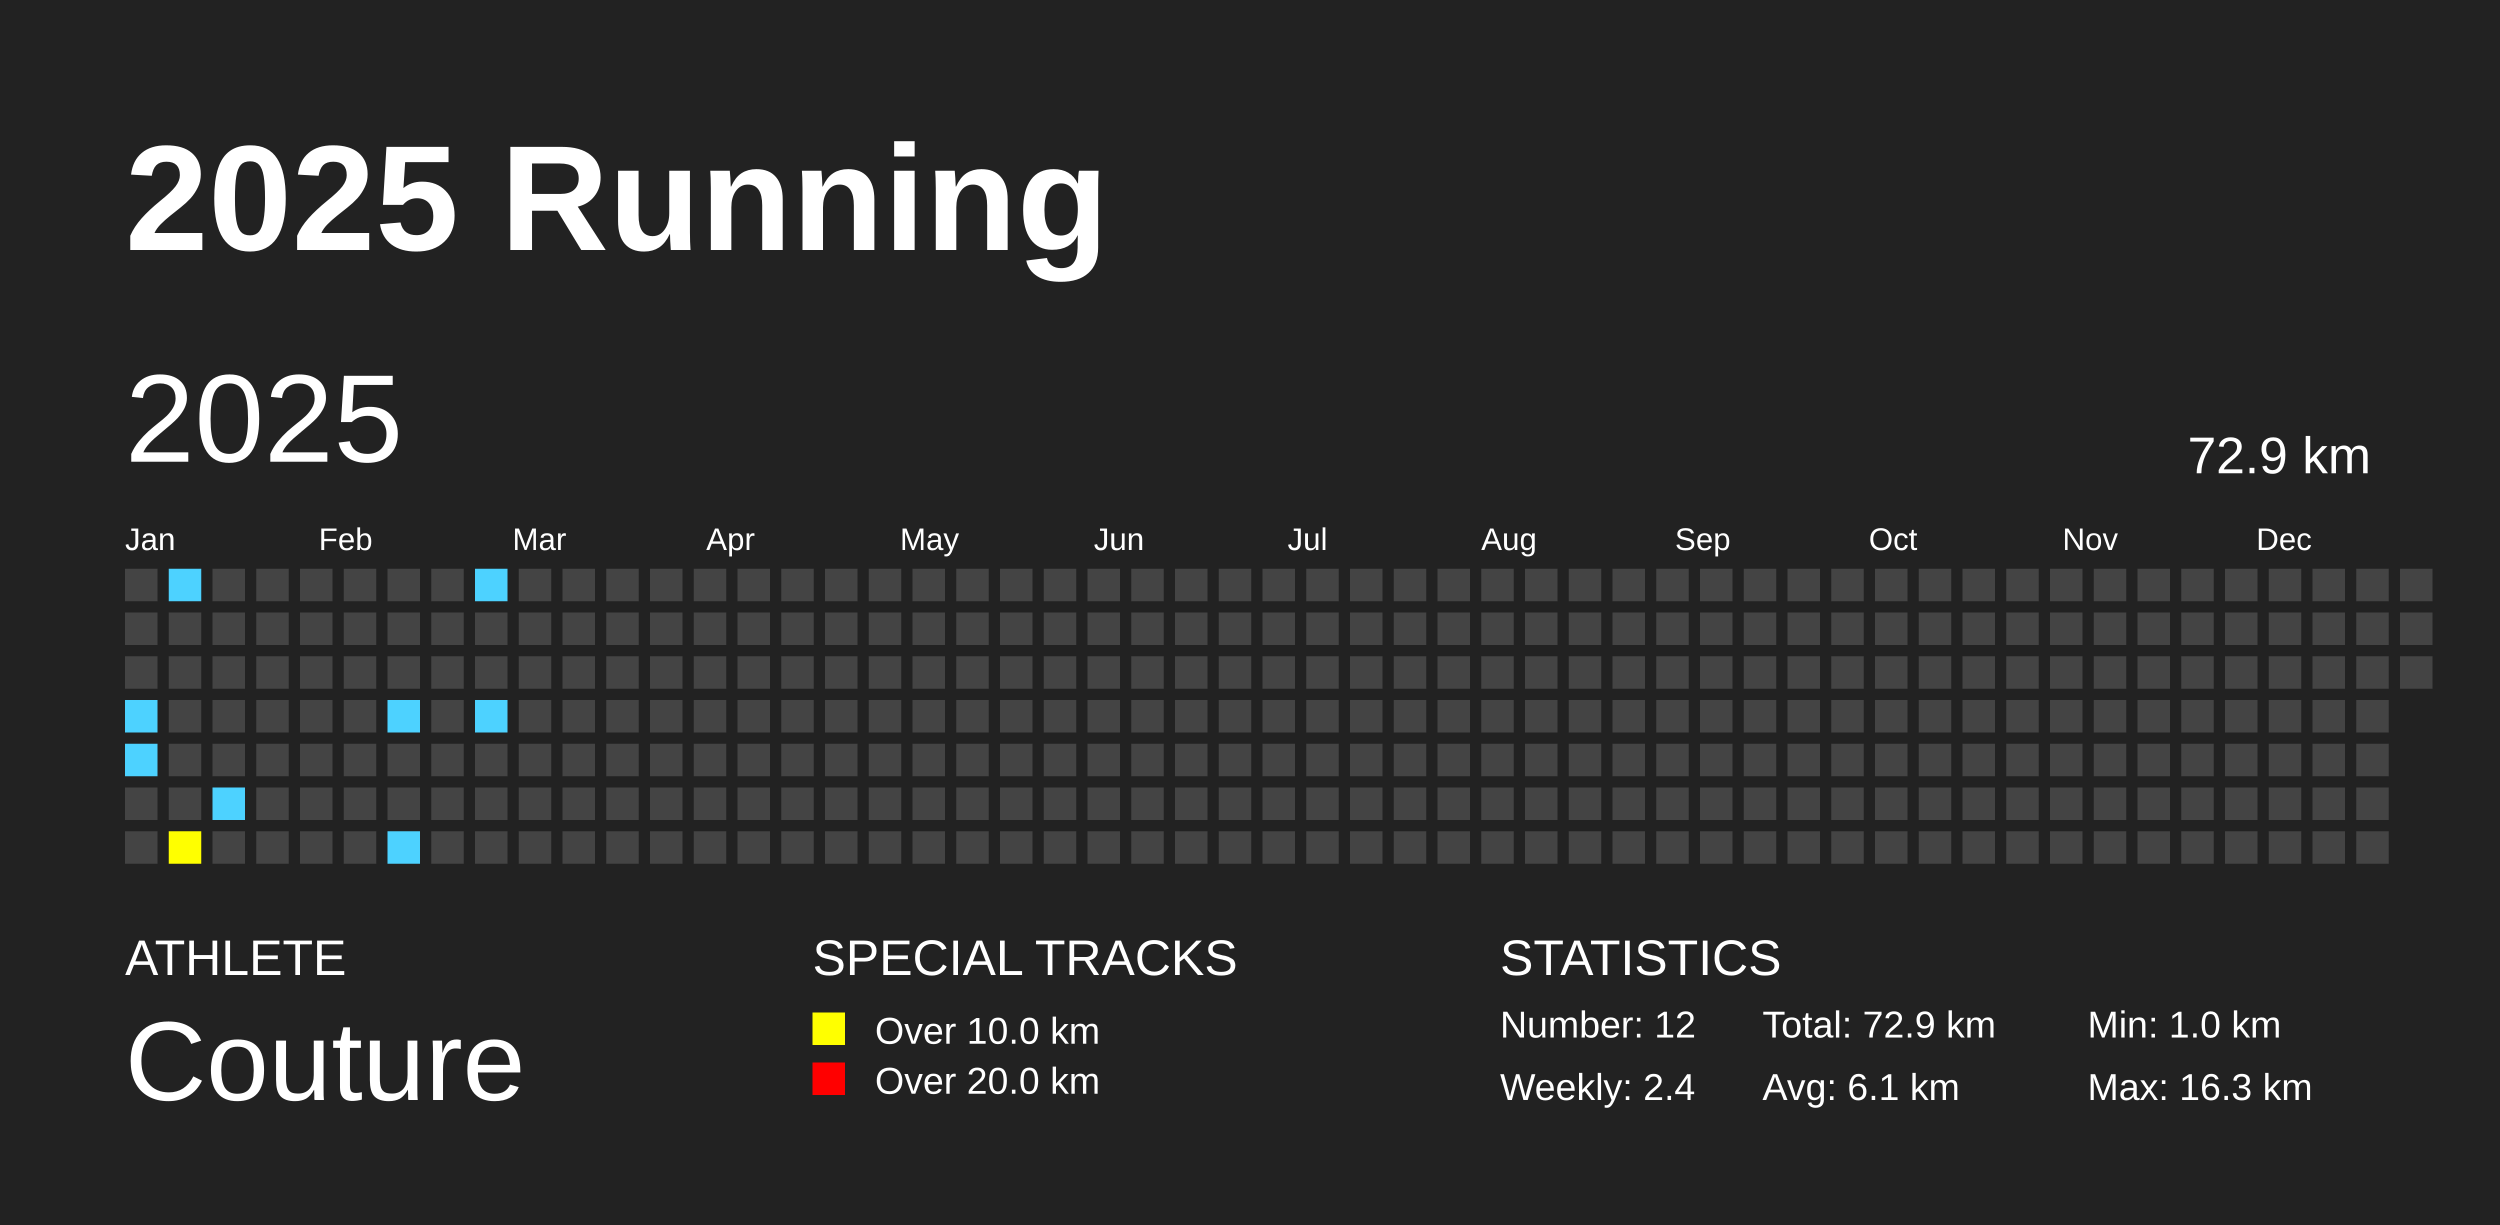
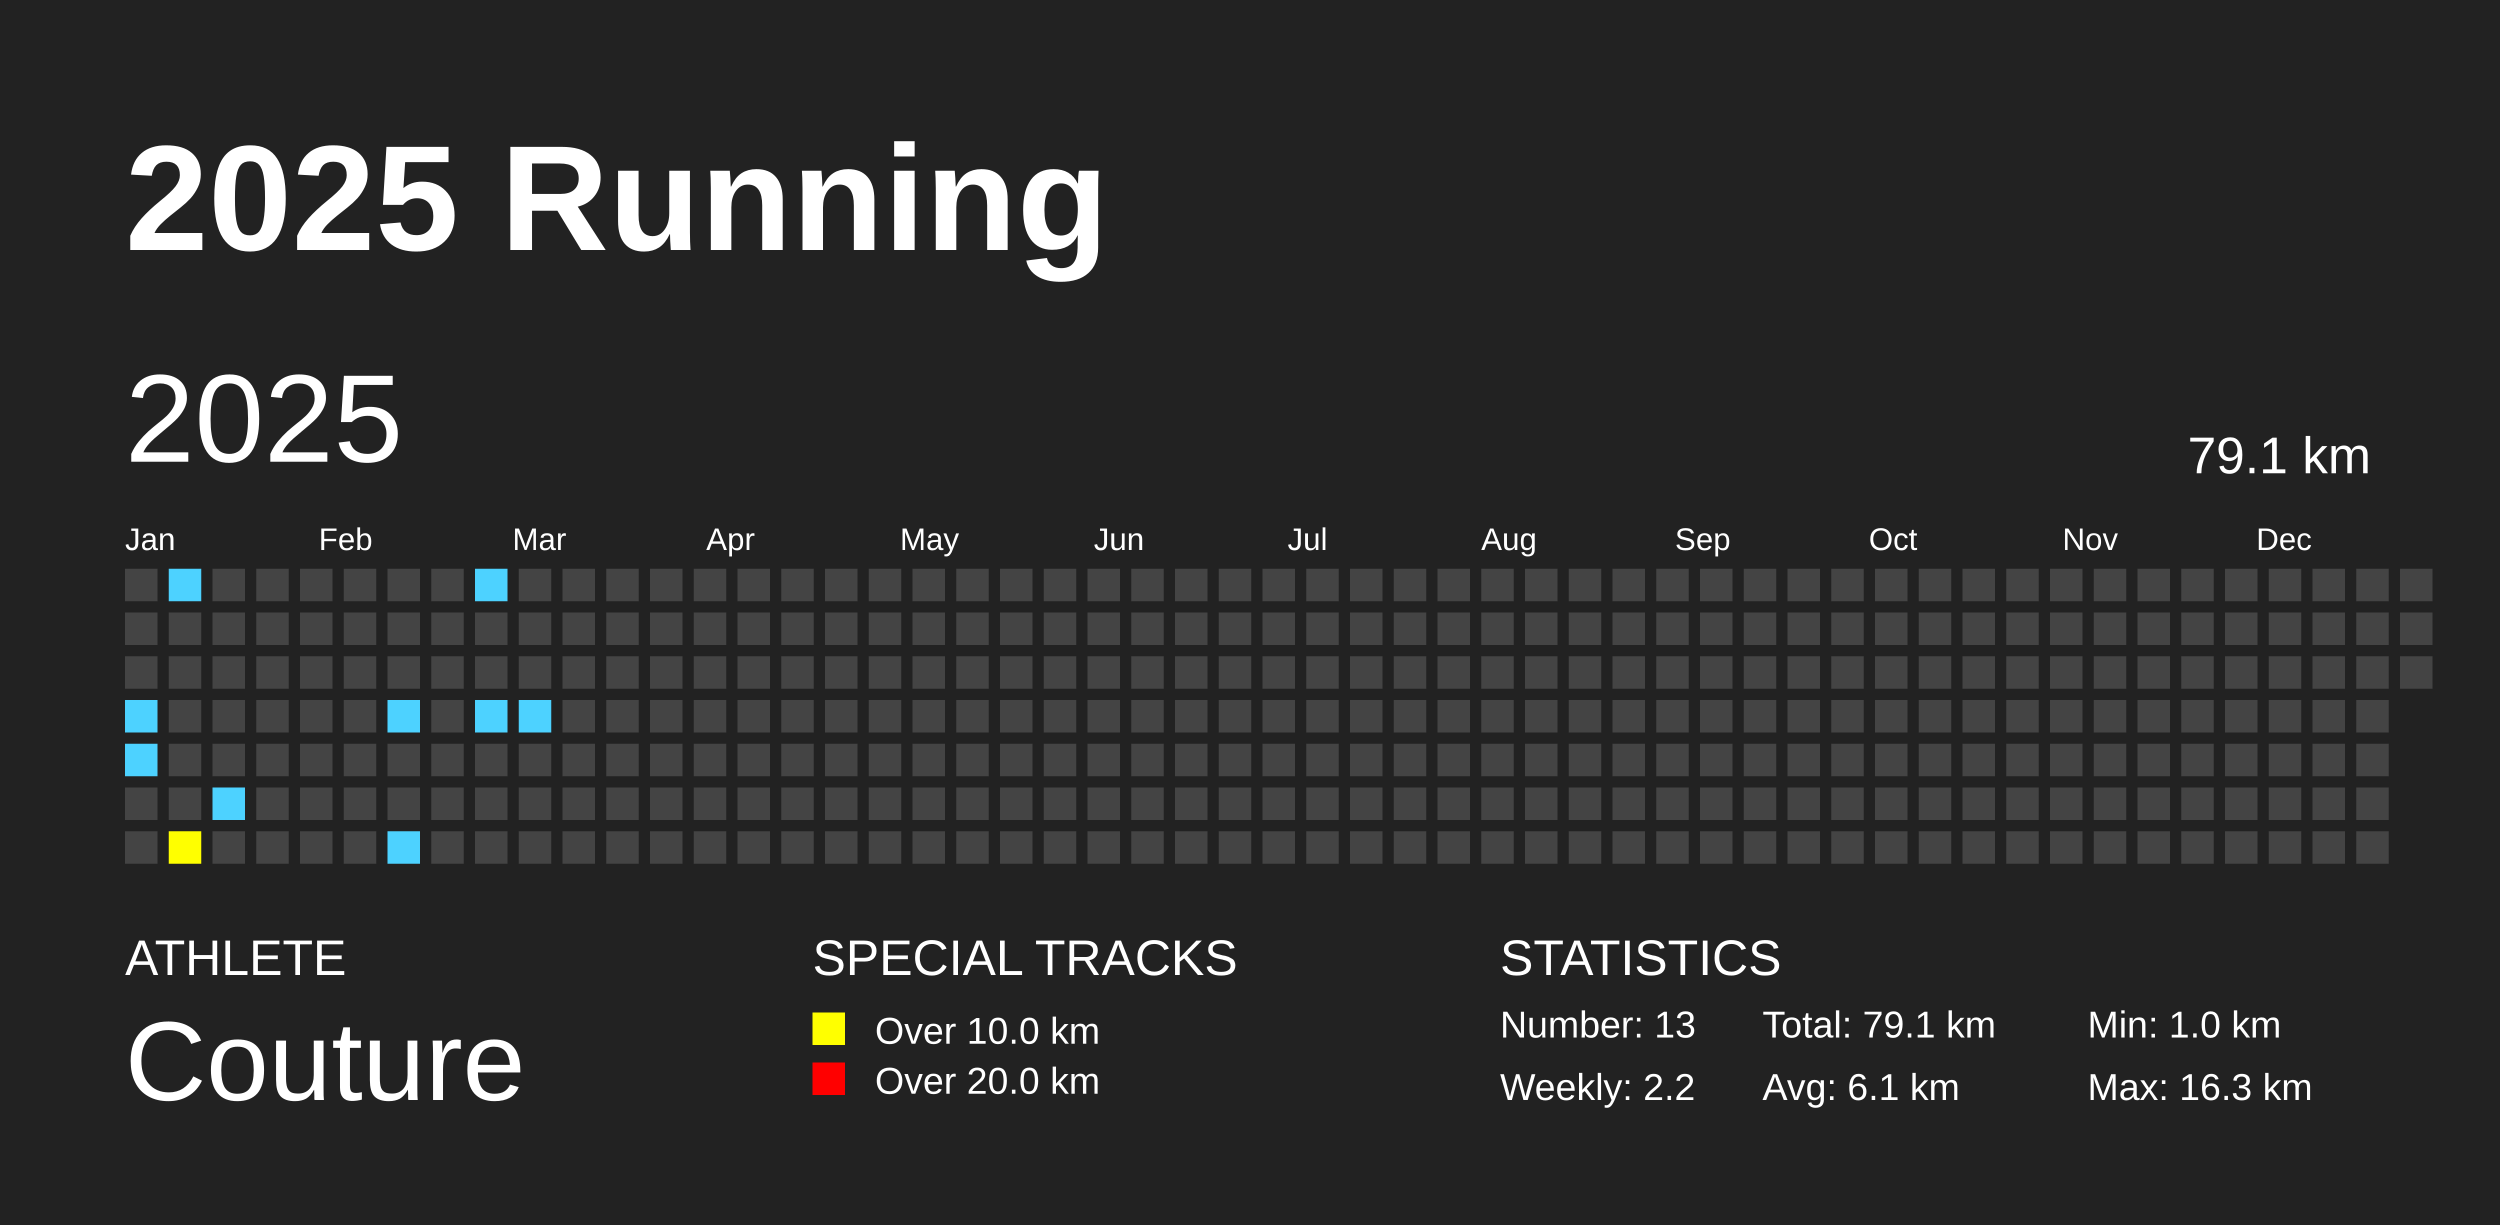
<svg xmlns="http://www.w3.org/2000/svg" baseProfile="full" height="98mm" version="1.1" viewBox="0,0,200,98" width="200mm">
  <defs />
  <rect fill="#222222" height="98" width="200" x="0" y="0" />
  <text fill="#FFFFFF" style="font-size:12px; font-family:Arial; font-weight:bold;" x="10" y="20">2025 Running</text>
  <text fill="#FFFFFF" style="font-size:4px; font-family:Arial" x="10" y="78">ATHLETE</text>
  <text fill="#FFFFFF" style="font-size:9px; font-family:Arial" x="10" y="88">Couture</text>
  <text fill="#FFFFFF" style="font-size:4px; font-family:Arial" x="65" y="78">SPECIAL TRACKS</text>
  <rect fill="yellow" height="2.6" width="2.6" x="65" y="81" />
  <text fill="#FFFFFF" style="font-size:3px; font-family:Arial" x="70" y="83.5">Over 10.0 km</text>
  <rect fill="red" height="2.6" width="2.6" x="65" y="85" />
  <text fill="#FFFFFF" style="font-size:3px; font-family:Arial" x="70" y="87.5">Over 20.0 km</text>
  <text fill="#FFFFFF" style="font-size:4px; font-family:Arial" x="120" y="78">STATISTICS</text>
-   <text fill="#FFFFFF" style="font-size:3px; font-family:Arial" x="120" y="83">Number: 12</text>
-   <text fill="#FFFFFF" style="font-size:3px; font-family:Arial" x="120" y="88">Weekly: 2.4</text>
-   <text fill="#FFFFFF" style="font-size:3px; font-family:Arial" x="141" y="83">Total: 72.9 km</text>
+   <text fill="#FFFFFF" style="font-size:3px; font-family:Arial" x="120" y="83">Number: 13</text>
+   <text fill="#FFFFFF" style="font-size:3px; font-family:Arial" x="120" y="88">Weekly: 2.2</text>
+   <text fill="#FFFFFF" style="font-size:3px; font-family:Arial" x="141" y="83">Total: 79.1 km</text>
  <text fill="#FFFFFF" style="font-size:3px; font-family:Arial" x="141" y="88">Avg: 6.1 km</text>
  <text fill="#FFFFFF" style="font-size:3px; font-family:Arial" x="167" y="83">Min: 1.0 km</text>
  <text fill="#FFFFFF" style="font-size:3px; font-family:Arial" x="167" y="88">Max: 16.3 km</text>
  <text dominant-baseline="hanging" fill="#FFFFFF" style="font-size:10.0px; font-family:Arial;" x="10" y="30">2025</text>
-   <text dominant-baseline="hanging" fill="#FFFFFF" style="font-size:4.125px; font-family:Arial;" x="175" y="35">72.9 km</text>
+   <text dominant-baseline="hanging" fill="#FFFFFF" style="font-size:4.125px; font-family:Arial;" x="175" y="35">79.1 km</text>
  <text fill="#FFFFFF" style="font-size:2.5px; font-family:Arial" x="10.0" y="44">Jan</text>
  <text fill="#FFFFFF" style="font-size:2.5px; font-family:Arial" x="25.5" y="44">Feb</text>
  <text fill="#FFFFFF" style="font-size:2.5px; font-family:Arial" x="41.0" y="44">Mar</text>
  <text fill="#FFFFFF" style="font-size:2.5px; font-family:Arial" x="56.5" y="44">Apr</text>
  <text fill="#FFFFFF" style="font-size:2.5px; font-family:Arial" x="72.0" y="44">May</text>
  <text fill="#FFFFFF" style="font-size:2.5px; font-family:Arial" x="87.5" y="44">Jun</text>
  <text fill="#FFFFFF" style="font-size:2.5px; font-family:Arial" x="103.0" y="44">Jul</text>
  <text fill="#FFFFFF" style="font-size:2.5px; font-family:Arial" x="118.5" y="44">Aug</text>
  <text fill="#FFFFFF" style="font-size:2.5px; font-family:Arial" x="134.0" y="44">Sep</text>
  <text fill="#FFFFFF" style="font-size:2.5px; font-family:Arial" x="149.5" y="44">Oct</text>
  <text fill="#FFFFFF" style="font-size:2.5px; font-family:Arial" x="165.0" y="44">Nov</text>
  <text fill="#FFFFFF" style="font-size:2.5px; font-family:Arial" x="180.5" y="44">Dec</text>
  <rect fill="#444444" height="2.6" width="2.6" x="10.0" y="45.5" />
  <rect fill="#444444" height="2.6" width="2.6" x="10.0" y="49.0" />
  <rect fill="#444444" height="2.6" width="2.6" x="10.0" y="52.5" />
  <rect fill="#4DD2FF" height="2.6" width="2.6" x="10.0" y="56.0" />
  <rect fill="#4DD2FF" height="2.6" width="2.6" x="10.0" y="59.5" />
  <rect fill="#444444" height="2.6" width="2.6" x="10.0" y="63.0" />
  <rect fill="#444444" height="2.6" width="2.6" x="10.0" y="66.5" />
  <rect fill="#4DD2FF" height="2.6" width="2.6" x="13.5" y="45.5" />
  <rect fill="#444444" height="2.6" width="2.6" x="13.5" y="49.0" />
  <rect fill="#444444" height="2.6" width="2.6" x="13.5" y="52.5" />
  <rect fill="#444444" height="2.6" width="2.6" x="13.5" y="56.0" />
  <rect fill="#444444" height="2.6" width="2.6" x="13.5" y="59.5" />
  <rect fill="#444444" height="2.6" width="2.6" x="13.5" y="63.0" />
  <rect fill="yellow" height="2.6" width="2.6" x="13.5" y="66.5" />
  <rect fill="#444444" height="2.6" width="2.6" x="17.0" y="45.5" />
  <rect fill="#444444" height="2.6" width="2.6" x="17.0" y="49.0" />
  <rect fill="#444444" height="2.6" width="2.6" x="17.0" y="52.5" />
  <rect fill="#444444" height="2.6" width="2.6" x="17.0" y="56.0" />
  <rect fill="#444444" height="2.6" width="2.6" x="17.0" y="59.5" />
  <rect fill="#4DD2FF" height="2.6" width="2.6" x="17.0" y="63.0" />
  <rect fill="#444444" height="2.6" width="2.6" x="17.0" y="66.5" />
  <rect fill="#444444" height="2.6" width="2.6" x="20.5" y="45.5" />
  <rect fill="#444444" height="2.6" width="2.6" x="20.5" y="49.0" />
  <rect fill="#444444" height="2.6" width="2.6" x="20.5" y="52.5" />
  <rect fill="#444444" height="2.6" width="2.6" x="20.5" y="56.0" />
  <rect fill="#444444" height="2.6" width="2.6" x="20.5" y="59.5" />
  <rect fill="#444444" height="2.6" width="2.6" x="20.5" y="63.0" />
  <rect fill="#444444" height="2.6" width="2.6" x="20.5" y="66.5" />
  <rect fill="#444444" height="2.6" width="2.6" x="24.0" y="45.5" />
  <rect fill="#444444" height="2.6" width="2.6" x="24.0" y="49.0" />
  <rect fill="#444444" height="2.6" width="2.6" x="24.0" y="52.5" />
  <rect fill="#444444" height="2.6" width="2.6" x="24.0" y="56.0" />
  <rect fill="#444444" height="2.6" width="2.6" x="24.0" y="59.5" />
  <rect fill="#444444" height="2.6" width="2.6" x="24.0" y="63.0" />
  <rect fill="#444444" height="2.6" width="2.6" x="24.0" y="66.5" />
  <rect fill="#444444" height="2.6" width="2.6" x="27.5" y="45.5" />
  <rect fill="#444444" height="2.6" width="2.6" x="27.5" y="49.0" />
  <rect fill="#444444" height="2.6" width="2.6" x="27.5" y="52.5" />
  <rect fill="#444444" height="2.6" width="2.6" x="27.5" y="56.0" />
  <rect fill="#444444" height="2.6" width="2.6" x="27.5" y="59.5" />
  <rect fill="#444444" height="2.6" width="2.6" x="27.5" y="63.0" />
  <rect fill="#444444" height="2.6" width="2.6" x="27.5" y="66.5" />
  <rect fill="#444444" height="2.6" width="2.6" x="31.0" y="45.5" />
  <rect fill="#444444" height="2.6" width="2.6" x="31.0" y="49.0" />
  <rect fill="#444444" height="2.6" width="2.6" x="31.0" y="52.5" />
  <rect fill="#4DD2FF" height="2.6" width="2.6" x="31.0" y="56.0" />
  <rect fill="#444444" height="2.6" width="2.6" x="31.0" y="59.5" />
  <rect fill="#444444" height="2.6" width="2.6" x="31.0" y="63.0" />
  <rect fill="#4DD2FF" height="2.6" width="2.6" x="31.0" y="66.5" />
  <rect fill="#444444" height="2.6" width="2.6" x="34.5" y="45.5" />
  <rect fill="#444444" height="2.6" width="2.6" x="34.5" y="49.0" />
  <rect fill="#444444" height="2.6" width="2.6" x="34.5" y="52.5" />
  <rect fill="#444444" height="2.6" width="2.6" x="34.5" y="56.0" />
  <rect fill="#444444" height="2.6" width="2.6" x="34.5" y="59.5" />
  <rect fill="#444444" height="2.6" width="2.6" x="34.5" y="63.0" />
  <rect fill="#444444" height="2.6" width="2.6" x="34.5" y="66.5" />
  <rect fill="#4DD2FF" height="2.6" width="2.6" x="38.0" y="45.5" />
  <rect fill="#444444" height="2.6" width="2.6" x="38.0" y="49.0" />
  <rect fill="#444444" height="2.6" width="2.6" x="38.0" y="52.5" />
  <rect fill="#4DD2FF" height="2.6" width="2.6" x="38.0" y="56.0" />
  <rect fill="#444444" height="2.6" width="2.6" x="38.0" y="59.5" />
  <rect fill="#444444" height="2.6" width="2.6" x="38.0" y="63.0" />
  <rect fill="#444444" height="2.6" width="2.6" x="38.0" y="66.5" />
  <rect fill="#444444" height="2.6" width="2.6" x="41.5" y="45.5" />
  <rect fill="#444444" height="2.6" width="2.6" x="41.5" y="49.0" />
  <rect fill="#444444" height="2.6" width="2.6" x="41.5" y="52.5" />
-   <rect fill="#444444" height="2.6" width="2.6" x="41.5" y="56.0" />
+   <rect fill="#4DD2FF" height="2.6" width="2.6" x="41.5" y="56.0" />
  <rect fill="#444444" height="2.6" width="2.6" x="41.5" y="59.5" />
  <rect fill="#444444" height="2.6" width="2.6" x="41.5" y="63.0" />
  <rect fill="#444444" height="2.6" width="2.6" x="41.5" y="66.5" />
  <rect fill="#444444" height="2.6" width="2.6" x="45.0" y="45.5" />
  <rect fill="#444444" height="2.6" width="2.6" x="45.0" y="49.0" />
  <rect fill="#444444" height="2.6" width="2.6" x="45.0" y="52.5" />
  <rect fill="#444444" height="2.6" width="2.6" x="45.0" y="56.0" />
  <rect fill="#444444" height="2.6" width="2.6" x="45.0" y="59.5" />
  <rect fill="#444444" height="2.6" width="2.6" x="45.0" y="63.0" />
  <rect fill="#444444" height="2.6" width="2.6" x="45.0" y="66.5" />
  <rect fill="#444444" height="2.6" width="2.6" x="48.5" y="45.5" />
  <rect fill="#444444" height="2.6" width="2.6" x="48.5" y="49.0" />
  <rect fill="#444444" height="2.6" width="2.6" x="48.5" y="52.5" />
  <rect fill="#444444" height="2.6" width="2.6" x="48.5" y="56.0" />
  <rect fill="#444444" height="2.6" width="2.6" x="48.5" y="59.5" />
  <rect fill="#444444" height="2.6" width="2.6" x="48.5" y="63.0" />
  <rect fill="#444444" height="2.6" width="2.6" x="48.5" y="66.5" />
  <rect fill="#444444" height="2.6" width="2.6" x="52.0" y="45.5" />
  <rect fill="#444444" height="2.6" width="2.6" x="52.0" y="49.0" />
  <rect fill="#444444" height="2.6" width="2.6" x="52.0" y="52.5" />
  <rect fill="#444444" height="2.6" width="2.6" x="52.0" y="56.0" />
  <rect fill="#444444" height="2.6" width="2.6" x="52.0" y="59.5" />
  <rect fill="#444444" height="2.6" width="2.6" x="52.0" y="63.0" />
  <rect fill="#444444" height="2.6" width="2.6" x="52.0" y="66.5" />
  <rect fill="#444444" height="2.6" width="2.6" x="55.5" y="45.5" />
  <rect fill="#444444" height="2.6" width="2.6" x="55.5" y="49.0" />
  <rect fill="#444444" height="2.6" width="2.6" x="55.5" y="52.5" />
  <rect fill="#444444" height="2.6" width="2.6" x="55.5" y="56.0" />
  <rect fill="#444444" height="2.6" width="2.6" x="55.5" y="59.5" />
  <rect fill="#444444" height="2.6" width="2.6" x="55.5" y="63.0" />
  <rect fill="#444444" height="2.6" width="2.6" x="55.5" y="66.5" />
  <rect fill="#444444" height="2.6" width="2.6" x="59.0" y="45.5" />
  <rect fill="#444444" height="2.6" width="2.6" x="59.0" y="49.0" />
  <rect fill="#444444" height="2.6" width="2.6" x="59.0" y="52.5" />
  <rect fill="#444444" height="2.6" width="2.6" x="59.0" y="56.0" />
  <rect fill="#444444" height="2.6" width="2.6" x="59.0" y="59.5" />
  <rect fill="#444444" height="2.6" width="2.6" x="59.0" y="63.0" />
  <rect fill="#444444" height="2.6" width="2.6" x="59.0" y="66.5" />
  <rect fill="#444444" height="2.6" width="2.6" x="62.5" y="45.5" />
  <rect fill="#444444" height="2.6" width="2.6" x="62.5" y="49.0" />
  <rect fill="#444444" height="2.6" width="2.6" x="62.5" y="52.5" />
  <rect fill="#444444" height="2.6" width="2.6" x="62.5" y="56.0" />
  <rect fill="#444444" height="2.6" width="2.6" x="62.5" y="59.5" />
  <rect fill="#444444" height="2.6" width="2.6" x="62.5" y="63.0" />
  <rect fill="#444444" height="2.6" width="2.6" x="62.5" y="66.5" />
  <rect fill="#444444" height="2.6" width="2.6" x="66.0" y="45.5" />
  <rect fill="#444444" height="2.6" width="2.6" x="66.0" y="49.0" />
  <rect fill="#444444" height="2.6" width="2.6" x="66.0" y="52.5" />
  <rect fill="#444444" height="2.6" width="2.6" x="66.0" y="56.0" />
  <rect fill="#444444" height="2.6" width="2.6" x="66.0" y="59.5" />
  <rect fill="#444444" height="2.6" width="2.6" x="66.0" y="63.0" />
  <rect fill="#444444" height="2.6" width="2.6" x="66.0" y="66.5" />
  <rect fill="#444444" height="2.6" width="2.6" x="69.5" y="45.5" />
  <rect fill="#444444" height="2.6" width="2.6" x="69.5" y="49.0" />
  <rect fill="#444444" height="2.6" width="2.6" x="69.5" y="52.5" />
  <rect fill="#444444" height="2.6" width="2.6" x="69.5" y="56.0" />
  <rect fill="#444444" height="2.6" width="2.6" x="69.5" y="59.5" />
  <rect fill="#444444" height="2.6" width="2.6" x="69.5" y="63.0" />
  <rect fill="#444444" height="2.6" width="2.6" x="69.5" y="66.5" />
  <rect fill="#444444" height="2.6" width="2.6" x="73.0" y="45.5" />
  <rect fill="#444444" height="2.6" width="2.6" x="73.0" y="49.0" />
  <rect fill="#444444" height="2.6" width="2.6" x="73.0" y="52.5" />
  <rect fill="#444444" height="2.6" width="2.6" x="73.0" y="56.0" />
  <rect fill="#444444" height="2.6" width="2.6" x="73.0" y="59.5" />
  <rect fill="#444444" height="2.6" width="2.6" x="73.0" y="63.0" />
  <rect fill="#444444" height="2.6" width="2.6" x="73.0" y="66.5" />
  <rect fill="#444444" height="2.6" width="2.6" x="76.5" y="45.5" />
  <rect fill="#444444" height="2.6" width="2.6" x="76.5" y="49.0" />
  <rect fill="#444444" height="2.6" width="2.6" x="76.5" y="52.5" />
  <rect fill="#444444" height="2.6" width="2.6" x="76.5" y="56.0" />
  <rect fill="#444444" height="2.6" width="2.6" x="76.5" y="59.5" />
  <rect fill="#444444" height="2.6" width="2.6" x="76.5" y="63.0" />
  <rect fill="#444444" height="2.6" width="2.6" x="76.5" y="66.5" />
  <rect fill="#444444" height="2.6" width="2.6" x="80.0" y="45.5" />
  <rect fill="#444444" height="2.6" width="2.6" x="80.0" y="49.0" />
  <rect fill="#444444" height="2.6" width="2.6" x="80.0" y="52.5" />
  <rect fill="#444444" height="2.6" width="2.6" x="80.0" y="56.0" />
  <rect fill="#444444" height="2.6" width="2.6" x="80.0" y="59.5" />
  <rect fill="#444444" height="2.6" width="2.6" x="80.0" y="63.0" />
  <rect fill="#444444" height="2.6" width="2.6" x="80.0" y="66.5" />
  <rect fill="#444444" height="2.6" width="2.6" x="83.5" y="45.5" />
  <rect fill="#444444" height="2.6" width="2.6" x="83.5" y="49.0" />
  <rect fill="#444444" height="2.6" width="2.6" x="83.5" y="52.5" />
  <rect fill="#444444" height="2.6" width="2.6" x="83.5" y="56.0" />
  <rect fill="#444444" height="2.6" width="2.6" x="83.5" y="59.5" />
  <rect fill="#444444" height="2.6" width="2.6" x="83.5" y="63.0" />
  <rect fill="#444444" height="2.6" width="2.6" x="83.5" y="66.5" />
  <rect fill="#444444" height="2.6" width="2.6" x="87.0" y="45.5" />
  <rect fill="#444444" height="2.6" width="2.6" x="87.0" y="49.0" />
  <rect fill="#444444" height="2.6" width="2.6" x="87.0" y="52.5" />
  <rect fill="#444444" height="2.6" width="2.6" x="87.0" y="56.0" />
  <rect fill="#444444" height="2.6" width="2.6" x="87.0" y="59.5" />
  <rect fill="#444444" height="2.6" width="2.6" x="87.0" y="63.0" />
  <rect fill="#444444" height="2.6" width="2.6" x="87.0" y="66.5" />
  <rect fill="#444444" height="2.6" width="2.6" x="90.5" y="45.5" />
  <rect fill="#444444" height="2.6" width="2.6" x="90.5" y="49.0" />
  <rect fill="#444444" height="2.6" width="2.6" x="90.5" y="52.5" />
  <rect fill="#444444" height="2.6" width="2.6" x="90.5" y="56.0" />
  <rect fill="#444444" height="2.6" width="2.6" x="90.5" y="59.5" />
  <rect fill="#444444" height="2.6" width="2.6" x="90.5" y="63.0" />
  <rect fill="#444444" height="2.6" width="2.6" x="90.5" y="66.5" />
  <rect fill="#444444" height="2.6" width="2.6" x="94.0" y="45.5" />
  <rect fill="#444444" height="2.6" width="2.6" x="94.0" y="49.0" />
  <rect fill="#444444" height="2.6" width="2.6" x="94.0" y="52.5" />
  <rect fill="#444444" height="2.6" width="2.6" x="94.0" y="56.0" />
  <rect fill="#444444" height="2.6" width="2.6" x="94.0" y="59.5" />
  <rect fill="#444444" height="2.6" width="2.6" x="94.0" y="63.0" />
  <rect fill="#444444" height="2.6" width="2.6" x="94.0" y="66.5" />
  <rect fill="#444444" height="2.6" width="2.6" x="97.5" y="45.5" />
  <rect fill="#444444" height="2.6" width="2.6" x="97.5" y="49.0" />
  <rect fill="#444444" height="2.6" width="2.6" x="97.5" y="52.5" />
  <rect fill="#444444" height="2.6" width="2.6" x="97.5" y="56.0" />
  <rect fill="#444444" height="2.6" width="2.6" x="97.5" y="59.5" />
  <rect fill="#444444" height="2.6" width="2.6" x="97.5" y="63.0" />
  <rect fill="#444444" height="2.6" width="2.6" x="97.5" y="66.5" />
  <rect fill="#444444" height="2.6" width="2.6" x="101.0" y="45.5" />
  <rect fill="#444444" height="2.6" width="2.6" x="101.0" y="49.0" />
  <rect fill="#444444" height="2.6" width="2.6" x="101.0" y="52.5" />
  <rect fill="#444444" height="2.6" width="2.6" x="101.0" y="56.0" />
  <rect fill="#444444" height="2.6" width="2.6" x="101.0" y="59.5" />
  <rect fill="#444444" height="2.6" width="2.6" x="101.0" y="63.0" />
  <rect fill="#444444" height="2.6" width="2.6" x="101.0" y="66.5" />
  <rect fill="#444444" height="2.6" width="2.6" x="104.5" y="45.5" />
  <rect fill="#444444" height="2.6" width="2.6" x="104.5" y="49.0" />
  <rect fill="#444444" height="2.6" width="2.6" x="104.5" y="52.5" />
  <rect fill="#444444" height="2.6" width="2.6" x="104.5" y="56.0" />
  <rect fill="#444444" height="2.6" width="2.6" x="104.5" y="59.5" />
  <rect fill="#444444" height="2.6" width="2.6" x="104.5" y="63.0" />
  <rect fill="#444444" height="2.6" width="2.6" x="104.5" y="66.5" />
  <rect fill="#444444" height="2.6" width="2.6" x="108.0" y="45.5" />
  <rect fill="#444444" height="2.6" width="2.6" x="108.0" y="49.0" />
  <rect fill="#444444" height="2.6" width="2.6" x="108.0" y="52.5" />
  <rect fill="#444444" height="2.6" width="2.6" x="108.0" y="56.0" />
  <rect fill="#444444" height="2.6" width="2.6" x="108.0" y="59.5" />
  <rect fill="#444444" height="2.6" width="2.6" x="108.0" y="63.0" />
  <rect fill="#444444" height="2.6" width="2.6" x="108.0" y="66.5" />
  <rect fill="#444444" height="2.6" width="2.6" x="111.5" y="45.5" />
  <rect fill="#444444" height="2.6" width="2.6" x="111.5" y="49.0" />
  <rect fill="#444444" height="2.6" width="2.6" x="111.5" y="52.5" />
  <rect fill="#444444" height="2.6" width="2.6" x="111.5" y="56.0" />
  <rect fill="#444444" height="2.6" width="2.6" x="111.5" y="59.5" />
  <rect fill="#444444" height="2.6" width="2.6" x="111.5" y="63.0" />
  <rect fill="#444444" height="2.6" width="2.6" x="111.5" y="66.5" />
  <rect fill="#444444" height="2.6" width="2.6" x="115.0" y="45.5" />
  <rect fill="#444444" height="2.6" width="2.6" x="115.0" y="49.0" />
  <rect fill="#444444" height="2.6" width="2.6" x="115.0" y="52.5" />
  <rect fill="#444444" height="2.6" width="2.6" x="115.0" y="56.0" />
  <rect fill="#444444" height="2.6" width="2.6" x="115.0" y="59.5" />
  <rect fill="#444444" height="2.6" width="2.6" x="115.0" y="63.0" />
  <rect fill="#444444" height="2.6" width="2.6" x="115.0" y="66.5" />
  <rect fill="#444444" height="2.6" width="2.6" x="118.5" y="45.5" />
  <rect fill="#444444" height="2.6" width="2.6" x="118.5" y="49.0" />
  <rect fill="#444444" height="2.6" width="2.6" x="118.5" y="52.5" />
  <rect fill="#444444" height="2.6" width="2.6" x="118.5" y="56.0" />
  <rect fill="#444444" height="2.6" width="2.6" x="118.5" y="59.5" />
  <rect fill="#444444" height="2.6" width="2.6" x="118.5" y="63.0" />
  <rect fill="#444444" height="2.6" width="2.6" x="118.5" y="66.5" />
  <rect fill="#444444" height="2.6" width="2.6" x="122.0" y="45.5" />
  <rect fill="#444444" height="2.6" width="2.6" x="122.0" y="49.0" />
  <rect fill="#444444" height="2.6" width="2.6" x="122.0" y="52.5" />
  <rect fill="#444444" height="2.6" width="2.6" x="122.0" y="56.0" />
  <rect fill="#444444" height="2.6" width="2.6" x="122.0" y="59.5" />
  <rect fill="#444444" height="2.6" width="2.6" x="122.0" y="63.0" />
  <rect fill="#444444" height="2.6" width="2.6" x="122.0" y="66.5" />
  <rect fill="#444444" height="2.6" width="2.6" x="125.5" y="45.5" />
  <rect fill="#444444" height="2.6" width="2.6" x="125.5" y="49.0" />
  <rect fill="#444444" height="2.6" width="2.6" x="125.5" y="52.5" />
  <rect fill="#444444" height="2.6" width="2.6" x="125.5" y="56.0" />
  <rect fill="#444444" height="2.6" width="2.6" x="125.5" y="59.5" />
  <rect fill="#444444" height="2.6" width="2.6" x="125.5" y="63.0" />
  <rect fill="#444444" height="2.6" width="2.6" x="125.5" y="66.5" />
  <rect fill="#444444" height="2.6" width="2.6" x="129.0" y="45.5" />
  <rect fill="#444444" height="2.6" width="2.6" x="129.0" y="49.0" />
  <rect fill="#444444" height="2.6" width="2.6" x="129.0" y="52.5" />
  <rect fill="#444444" height="2.6" width="2.6" x="129.0" y="56.0" />
  <rect fill="#444444" height="2.6" width="2.6" x="129.0" y="59.5" />
  <rect fill="#444444" height="2.6" width="2.6" x="129.0" y="63.0" />
  <rect fill="#444444" height="2.6" width="2.6" x="129.0" y="66.5" />
  <rect fill="#444444" height="2.6" width="2.6" x="132.5" y="45.5" />
  <rect fill="#444444" height="2.6" width="2.6" x="132.5" y="49.0" />
  <rect fill="#444444" height="2.6" width="2.6" x="132.5" y="52.5" />
  <rect fill="#444444" height="2.6" width="2.6" x="132.5" y="56.0" />
  <rect fill="#444444" height="2.6" width="2.6" x="132.5" y="59.5" />
  <rect fill="#444444" height="2.6" width="2.6" x="132.5" y="63.0" />
  <rect fill="#444444" height="2.6" width="2.6" x="132.5" y="66.5" />
  <rect fill="#444444" height="2.6" width="2.6" x="136.0" y="45.5" />
  <rect fill="#444444" height="2.6" width="2.6" x="136.0" y="49.0" />
  <rect fill="#444444" height="2.6" width="2.6" x="136.0" y="52.5" />
  <rect fill="#444444" height="2.6" width="2.6" x="136.0" y="56.0" />
  <rect fill="#444444" height="2.6" width="2.6" x="136.0" y="59.5" />
  <rect fill="#444444" height="2.6" width="2.6" x="136.0" y="63.0" />
  <rect fill="#444444" height="2.6" width="2.6" x="136.0" y="66.5" />
  <rect fill="#444444" height="2.6" width="2.6" x="139.5" y="45.5" />
  <rect fill="#444444" height="2.6" width="2.6" x="139.5" y="49.0" />
  <rect fill="#444444" height="2.6" width="2.6" x="139.5" y="52.5" />
  <rect fill="#444444" height="2.6" width="2.6" x="139.5" y="56.0" />
  <rect fill="#444444" height="2.6" width="2.6" x="139.5" y="59.5" />
  <rect fill="#444444" height="2.6" width="2.6" x="139.5" y="63.0" />
  <rect fill="#444444" height="2.6" width="2.6" x="139.5" y="66.5" />
  <rect fill="#444444" height="2.6" width="2.6" x="143.0" y="45.5" />
  <rect fill="#444444" height="2.6" width="2.6" x="143.0" y="49.0" />
  <rect fill="#444444" height="2.6" width="2.6" x="143.0" y="52.5" />
  <rect fill="#444444" height="2.6" width="2.6" x="143.0" y="56.0" />
  <rect fill="#444444" height="2.6" width="2.6" x="143.0" y="59.5" />
  <rect fill="#444444" height="2.6" width="2.6" x="143.0" y="63.0" />
  <rect fill="#444444" height="2.6" width="2.6" x="143.0" y="66.5" />
  <rect fill="#444444" height="2.6" width="2.6" x="146.5" y="45.5" />
  <rect fill="#444444" height="2.6" width="2.6" x="146.5" y="49.0" />
  <rect fill="#444444" height="2.6" width="2.6" x="146.5" y="52.5" />
  <rect fill="#444444" height="2.6" width="2.6" x="146.5" y="56.0" />
  <rect fill="#444444" height="2.6" width="2.6" x="146.5" y="59.5" />
  <rect fill="#444444" height="2.6" width="2.6" x="146.5" y="63.0" />
  <rect fill="#444444" height="2.6" width="2.6" x="146.5" y="66.5" />
  <rect fill="#444444" height="2.6" width="2.6" x="150.0" y="45.5" />
  <rect fill="#444444" height="2.6" width="2.6" x="150.0" y="49.0" />
  <rect fill="#444444" height="2.6" width="2.6" x="150.0" y="52.5" />
  <rect fill="#444444" height="2.6" width="2.6" x="150.0" y="56.0" />
  <rect fill="#444444" height="2.6" width="2.6" x="150.0" y="59.5" />
  <rect fill="#444444" height="2.6" width="2.6" x="150.0" y="63.0" />
  <rect fill="#444444" height="2.6" width="2.6" x="150.0" y="66.5" />
  <rect fill="#444444" height="2.6" width="2.6" x="153.5" y="45.5" />
  <rect fill="#444444" height="2.6" width="2.6" x="153.5" y="49.0" />
  <rect fill="#444444" height="2.6" width="2.6" x="153.5" y="52.5" />
  <rect fill="#444444" height="2.6" width="2.6" x="153.5" y="56.0" />
  <rect fill="#444444" height="2.6" width="2.6" x="153.5" y="59.5" />
  <rect fill="#444444" height="2.6" width="2.6" x="153.5" y="63.0" />
  <rect fill="#444444" height="2.6" width="2.6" x="153.5" y="66.5" />
  <rect fill="#444444" height="2.6" width="2.6" x="157.0" y="45.5" />
  <rect fill="#444444" height="2.6" width="2.6" x="157.0" y="49.0" />
  <rect fill="#444444" height="2.6" width="2.6" x="157.0" y="52.5" />
  <rect fill="#444444" height="2.6" width="2.6" x="157.0" y="56.0" />
  <rect fill="#444444" height="2.6" width="2.6" x="157.0" y="59.5" />
  <rect fill="#444444" height="2.6" width="2.6" x="157.0" y="63.0" />
  <rect fill="#444444" height="2.6" width="2.6" x="157.0" y="66.5" />
  <rect fill="#444444" height="2.6" width="2.6" x="160.5" y="45.5" />
  <rect fill="#444444" height="2.6" width="2.6" x="160.5" y="49.0" />
  <rect fill="#444444" height="2.6" width="2.6" x="160.5" y="52.5" />
  <rect fill="#444444" height="2.6" width="2.6" x="160.5" y="56.0" />
  <rect fill="#444444" height="2.6" width="2.6" x="160.5" y="59.5" />
  <rect fill="#444444" height="2.6" width="2.6" x="160.5" y="63.0" />
  <rect fill="#444444" height="2.6" width="2.6" x="160.5" y="66.5" />
  <rect fill="#444444" height="2.6" width="2.6" x="164.0" y="45.5" />
  <rect fill="#444444" height="2.6" width="2.6" x="164.0" y="49.0" />
  <rect fill="#444444" height="2.6" width="2.6" x="164.0" y="52.5" />
  <rect fill="#444444" height="2.6" width="2.6" x="164.0" y="56.0" />
  <rect fill="#444444" height="2.6" width="2.6" x="164.0" y="59.5" />
  <rect fill="#444444" height="2.6" width="2.6" x="164.0" y="63.0" />
  <rect fill="#444444" height="2.6" width="2.6" x="164.0" y="66.5" />
  <rect fill="#444444" height="2.6" width="2.6" x="167.5" y="45.5" />
  <rect fill="#444444" height="2.6" width="2.6" x="167.5" y="49.0" />
  <rect fill="#444444" height="2.6" width="2.6" x="167.5" y="52.5" />
  <rect fill="#444444" height="2.6" width="2.6" x="167.5" y="56.0" />
  <rect fill="#444444" height="2.6" width="2.6" x="167.5" y="59.5" />
  <rect fill="#444444" height="2.6" width="2.6" x="167.5" y="63.0" />
  <rect fill="#444444" height="2.6" width="2.6" x="167.5" y="66.5" />
  <rect fill="#444444" height="2.6" width="2.6" x="171.0" y="45.5" />
  <rect fill="#444444" height="2.6" width="2.6" x="171.0" y="49.0" />
  <rect fill="#444444" height="2.6" width="2.6" x="171.0" y="52.5" />
  <rect fill="#444444" height="2.6" width="2.6" x="171.0" y="56.0" />
  <rect fill="#444444" height="2.6" width="2.6" x="171.0" y="59.5" />
  <rect fill="#444444" height="2.6" width="2.6" x="171.0" y="63.0" />
  <rect fill="#444444" height="2.6" width="2.6" x="171.0" y="66.5" />
  <rect fill="#444444" height="2.6" width="2.6" x="174.5" y="45.5" />
  <rect fill="#444444" height="2.6" width="2.6" x="174.5" y="49.0" />
  <rect fill="#444444" height="2.6" width="2.6" x="174.5" y="52.5" />
  <rect fill="#444444" height="2.6" width="2.6" x="174.5" y="56.0" />
  <rect fill="#444444" height="2.6" width="2.6" x="174.5" y="59.5" />
  <rect fill="#444444" height="2.6" width="2.6" x="174.5" y="63.0" />
  <rect fill="#444444" height="2.6" width="2.6" x="174.5" y="66.5" />
  <rect fill="#444444" height="2.6" width="2.6" x="178.0" y="45.5" />
  <rect fill="#444444" height="2.6" width="2.6" x="178.0" y="49.0" />
  <rect fill="#444444" height="2.6" width="2.6" x="178.0" y="52.5" />
  <rect fill="#444444" height="2.6" width="2.6" x="178.0" y="56.0" />
  <rect fill="#444444" height="2.6" width="2.6" x="178.0" y="59.5" />
  <rect fill="#444444" height="2.6" width="2.6" x="178.0" y="63.0" />
  <rect fill="#444444" height="2.6" width="2.6" x="178.0" y="66.5" />
  <rect fill="#444444" height="2.6" width="2.6" x="181.5" y="45.5" />
  <rect fill="#444444" height="2.6" width="2.6" x="181.5" y="49.0" />
  <rect fill="#444444" height="2.6" width="2.6" x="181.5" y="52.5" />
  <rect fill="#444444" height="2.6" width="2.6" x="181.5" y="56.0" />
  <rect fill="#444444" height="2.6" width="2.6" x="181.5" y="59.5" />
  <rect fill="#444444" height="2.6" width="2.6" x="181.5" y="63.0" />
  <rect fill="#444444" height="2.6" width="2.6" x="181.5" y="66.5" />
  <rect fill="#444444" height="2.6" width="2.6" x="185.0" y="45.5" />
  <rect fill="#444444" height="2.6" width="2.6" x="185.0" y="49.0" />
  <rect fill="#444444" height="2.6" width="2.6" x="185.0" y="52.5" />
  <rect fill="#444444" height="2.6" width="2.6" x="185.0" y="56.0" />
  <rect fill="#444444" height="2.6" width="2.6" x="185.0" y="59.5" />
  <rect fill="#444444" height="2.6" width="2.6" x="185.0" y="63.0" />
  <rect fill="#444444" height="2.6" width="2.6" x="185.0" y="66.5" />
  <rect fill="#444444" height="2.6" width="2.6" x="188.5" y="45.5" />
  <rect fill="#444444" height="2.6" width="2.6" x="188.5" y="49.0" />
  <rect fill="#444444" height="2.6" width="2.6" x="188.5" y="52.5" />
  <rect fill="#444444" height="2.6" width="2.6" x="188.5" y="56.0" />
  <rect fill="#444444" height="2.6" width="2.6" x="188.5" y="59.5" />
  <rect fill="#444444" height="2.6" width="2.6" x="188.5" y="63.0" />
  <rect fill="#444444" height="2.6" width="2.6" x="188.5" y="66.5" />
  <rect fill="#444444" height="2.6" width="2.6" x="192.0" y="45.5" />
  <rect fill="#444444" height="2.6" width="2.6" x="192.0" y="49.0" />
  <rect fill="#444444" height="2.6" width="2.6" x="192.0" y="52.5" />
</svg>
